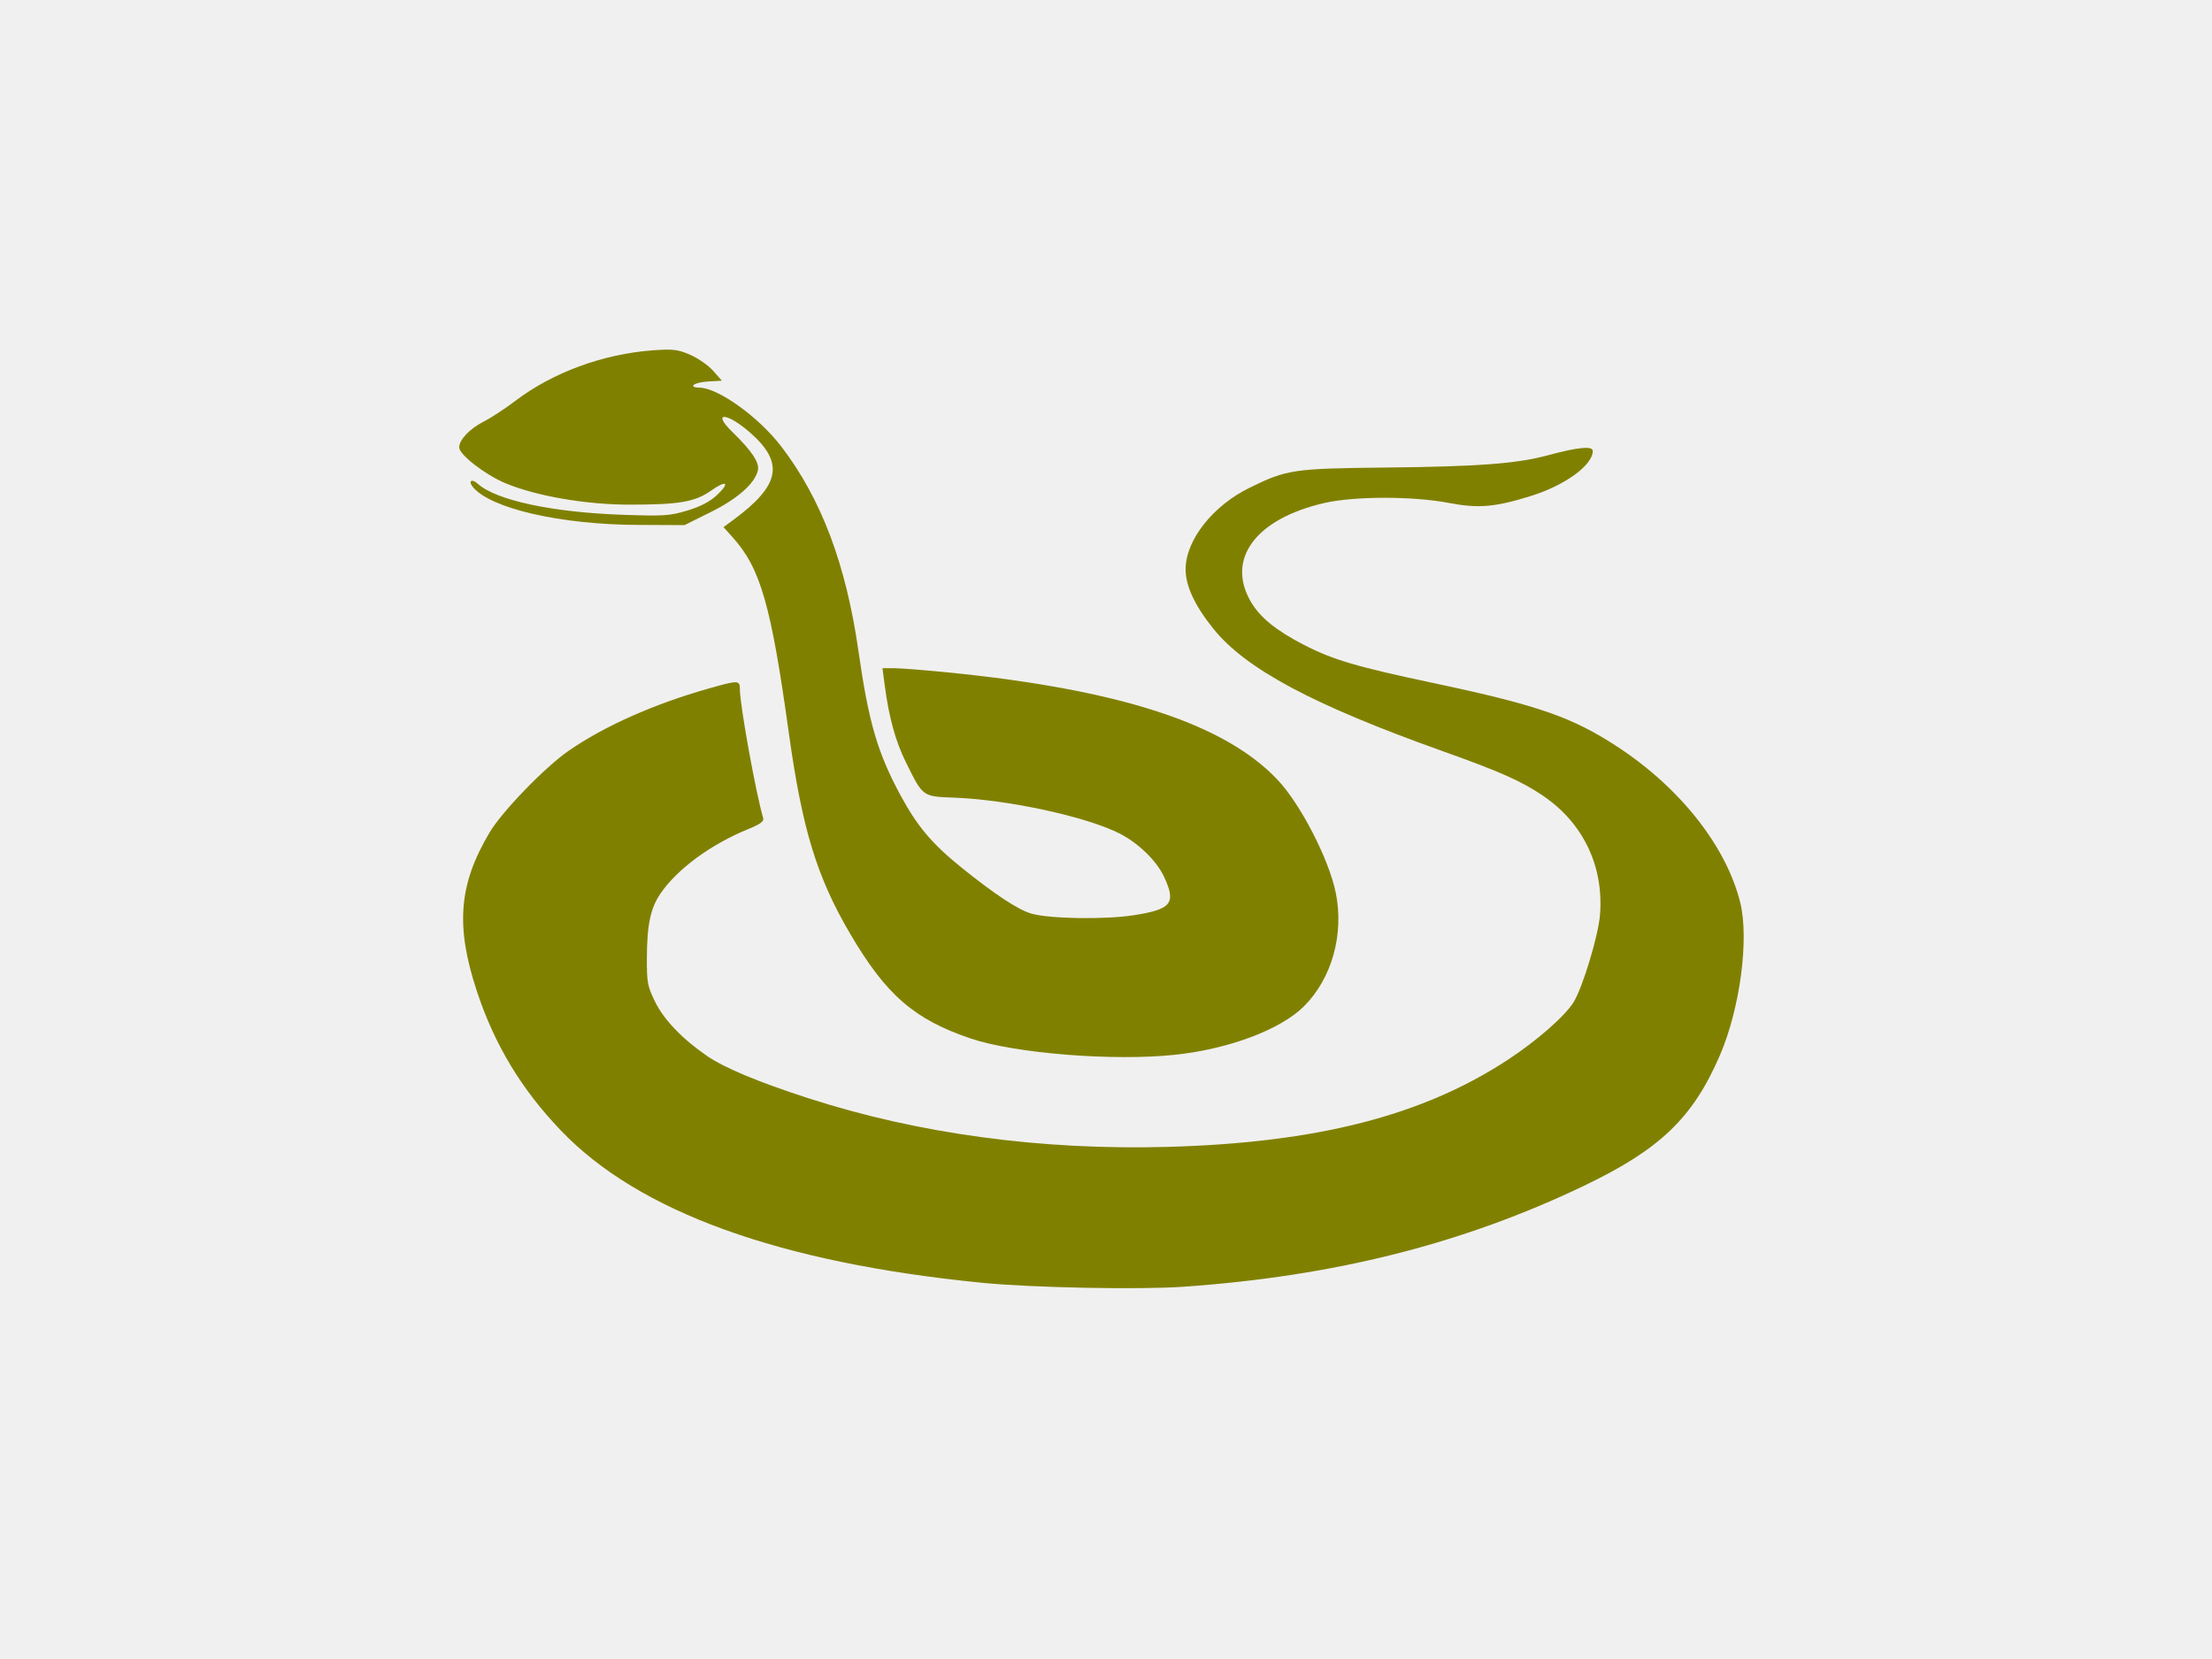
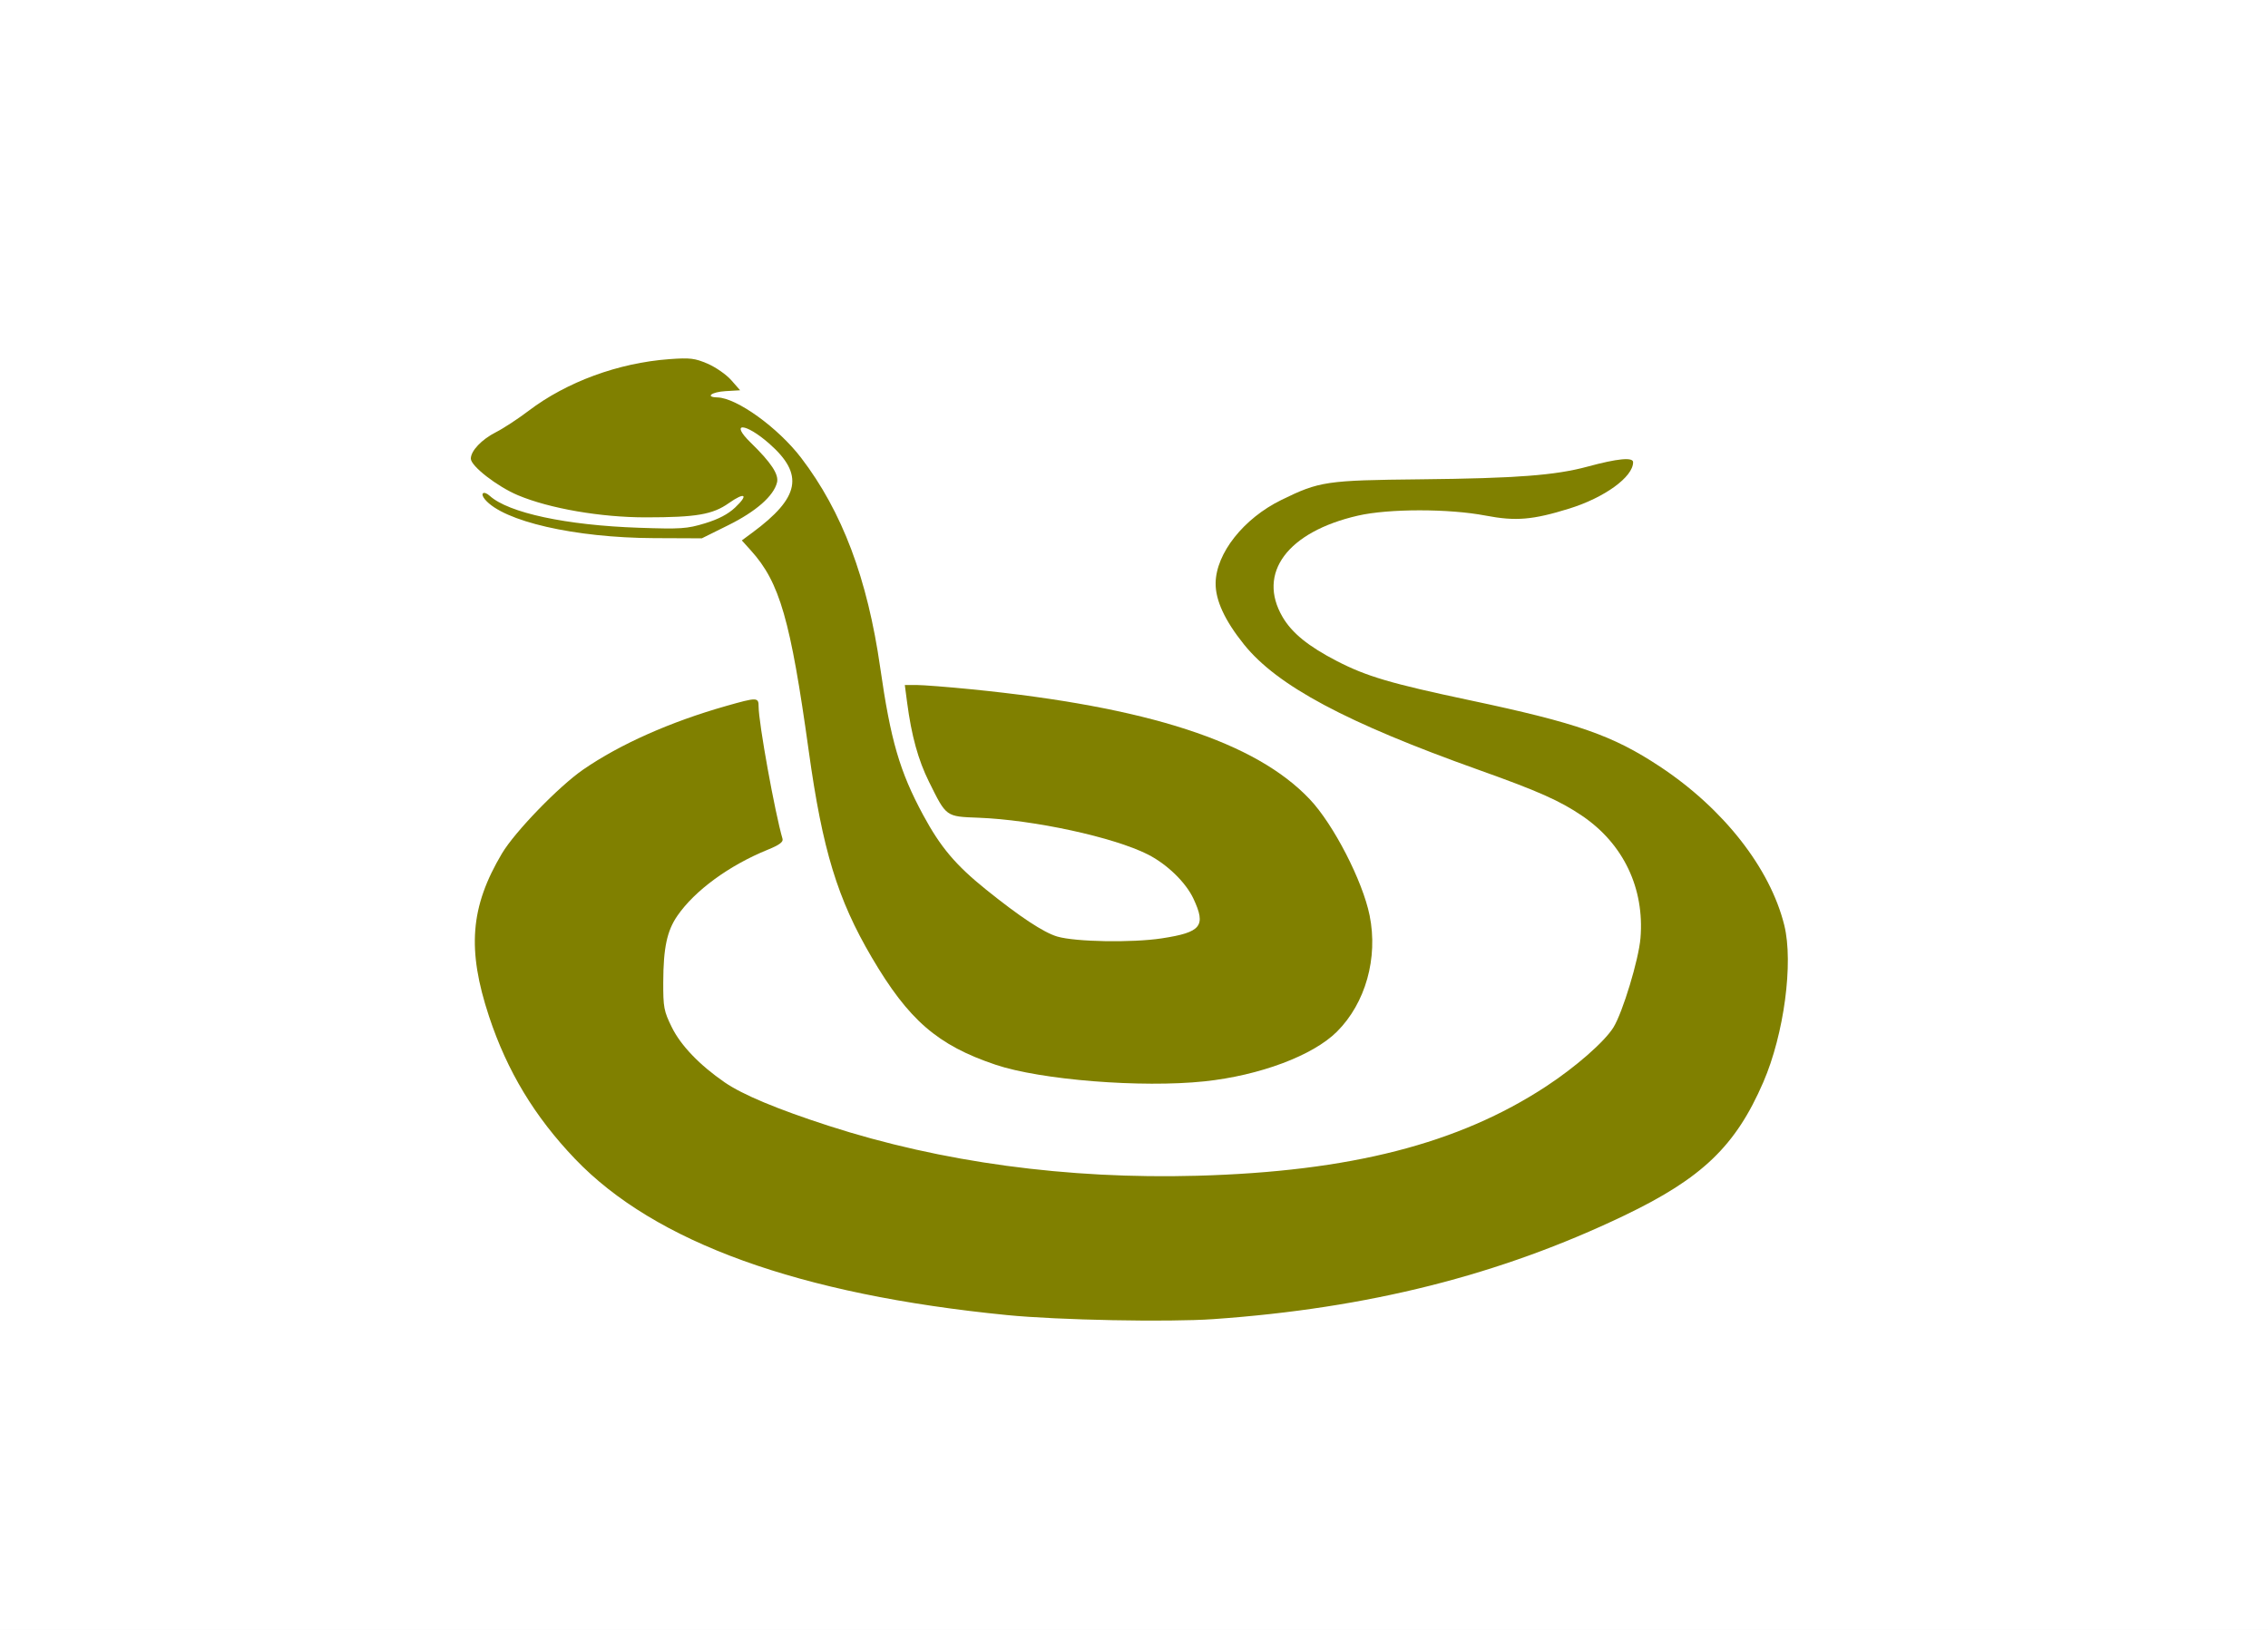
- <svg xmlns="http://www.w3.org/2000/svg" viewBox="0 0 512 384">
-   <rect width="512" height="384" fill="none" />
+ <svg xmlns="http://www.w3.org/2000/svg" viewBox="0 0 512 368">
+   <rect width="512" height="368" id="P013WIImgRct4" fill="#fff" />
  <path d="m 273.933,297.835 c 34.985,-2.446 64.664,-9.931 92.75,-23.391 17.573,-8.422 25.152,-15.697 31.394,-30.135 4.668,-10.797 6.822,-26.937 4.725,-35.407 -3.195,-12.905 -13.746,-26.359 -28.116,-35.85 -10.654,-7.036 -18.604,-9.807 -42.897,-14.951 -17.823,-3.774 -23.297,-5.389 -29.995,-8.848 -6.434,-3.323 -10.129,-6.322 -12.25,-9.942 -5.813,-9.919 1.109,-19.238 17.002,-22.888 6.95,-1.596 20.522,-1.601 28.828,-0.01 6.794,1.301 10.634,0.98 18.879,-1.581 7.994,-2.483 14.42,-7.15 14.42,-10.472 0,-1.184 -3.519,-0.843 -10.302,0.998 -7.238,1.965 -16.076,2.637 -37.633,2.863 -21.376,0.223 -22.863,0.444 -31.477,4.663 -8.516,4.171 -14.735,12.034 -14.834,18.754 -0.057,3.874 2.071,8.481 6.409,13.876 7.509,9.339 23.099,17.663 53.116,28.363 13.3,4.741 18.215,6.927 23.229,10.332 9.308,6.321 14.085,16.346 13.156,27.608 -0.4,4.84 -4.011,16.764 -6.101,20.147 -1.993,3.225 -8.523,8.945 -15.232,13.343 -19.747,12.945 -44.16,19.196 -78.723,20.155 -29.305,0.814 -57.774,-3.041 -83.189,-11.265 -11.601,-3.754 -19.442,-7.03 -23.49,-9.816 -5.657,-3.893 -9.91,-8.325 -11.935,-12.437 -1.801,-3.657 -1.958,-4.489 -1.938,-10.234 0.027,-7.697 0.845,-11.539 3.178,-14.928 3.932,-5.712 11.683,-11.384 20.405,-14.93 2.629,-1.069 3.552,-1.749 3.343,-2.462 -1.722,-5.887 -5.398,-26.21 -5.398,-29.842 -2e-4,-2.141 -0.298,-2.147 -7.341,-0.147 -12.57,3.569 -23.977,8.642 -32.233,14.335 -5.523,3.809 -15.452,14.059 -18.362,18.955 -7.163,12.053 -7.925,21.679 -2.917,36.811 4.089,12.352 10.276,22.604 19.403,32.152 18.037,18.867 50.586,30.632 97.584,35.272 11.508,1.136 36.354,1.621 46.544,0.909 0,0 0,2e-5 0,2e-5" style="fill:#808000;" />
  <path d="m 271.88,244.153 c 12.508,-1.316 24.546,-5.833 29.951,-11.238 6.443,-6.443 9.301,-16.622 7.361,-26.22 -1.573,-7.785 -8.13,-20.529 -13.48,-26.201 -12.257,-12.993 -36.564,-20.9 -76.453,-24.868 -5.339,-0.531 -10.897,-0.966 -12.352,-0.966 0,0 -2.646,0 -2.646,0 0,0 0.519,3.942 0.519,3.942 0.99,7.522 2.496,12.982 4.938,17.91 3.95,7.971 3.763,7.835 11.162,8.116 12.496,0.474 30.541,4.388 38.256,8.298 4.332,2.195 8.565,6.304 10.286,9.985 2.893,6.185 1.773,7.588 -7.144,8.951 -6.709,1.025 -19.488,0.805 -23.603,-0.406 -3.055,-0.9 -8.391,-4.419 -16.067,-10.598 -6.875,-5.534 -10.293,-9.585 -14.207,-16.842 -5.297,-9.82 -7.339,-16.829 -9.691,-33.263 -2.878,-20.107 -8.58,-35.244 -17.845,-47.371 -5.202,-6.81 -14.531,-13.543 -18.914,-13.652 -2.849,-0.071 -1.325,-1.236 1.858,-1.421 0,0 3.278,-0.191 3.278,-0.191 0,0 -2.011,-2.286 -2.011,-2.286 -1.106,-1.257 -3.502,-2.927 -5.323,-3.71 -2.905,-1.25 -3.971,-1.376 -8.677,-1.031 -11.476,0.843 -23.151,5.133 -31.757,11.67 -2.374,1.803 -5.681,3.97 -7.349,4.815 -3.234,1.639 -5.68,4.214 -5.68,5.98 0,1.671 5.959,6.297 10.651,8.268 7.119,2.991 18.69,4.991 28.849,4.987 11.418,-0.005 15.082,-0.634 18.748,-3.218 3.649,-2.572 4.537,-1.945 1.415,0.999 -1.596,1.505 -3.767,2.642 -6.812,3.567 -4.066,1.235 -5.416,1.325 -14.942,0.999 -16.359,-0.56 -29.378,-3.349 -33.638,-7.204 -1.369,-1.239 -2.255,-0.609 -1.099,0.783 4.134,4.981 20.285,8.687 38.197,8.763 0,0 10.778,0.046 10.778,0.046 0,0 6.006,-2.98 6.006,-2.98 6.231,-3.091 10.202,-6.576 10.967,-9.625 0.456,-1.816 -1.311,-4.491 -5.958,-9.021 -4.813,-4.691 -1.19,-4.498 4.187,0.224 7.939,6.972 6.956,12.172 -3.804,20.122 0,0 -2.369,1.75 -2.369,1.75 0,0 2.064,2.288 2.064,2.288 6.497,7.2 8.93,15.65 13.053,45.324 3.096,22.287 6.479,33.363 14.21,46.527 8.321,14.168 14.843,19.825 27.948,24.24 10.206,3.438 32.948,5.251 47.141,3.757 0,0 0,-5e-5 0,-5e-5" style="fill:#808000;" />
</svg>
